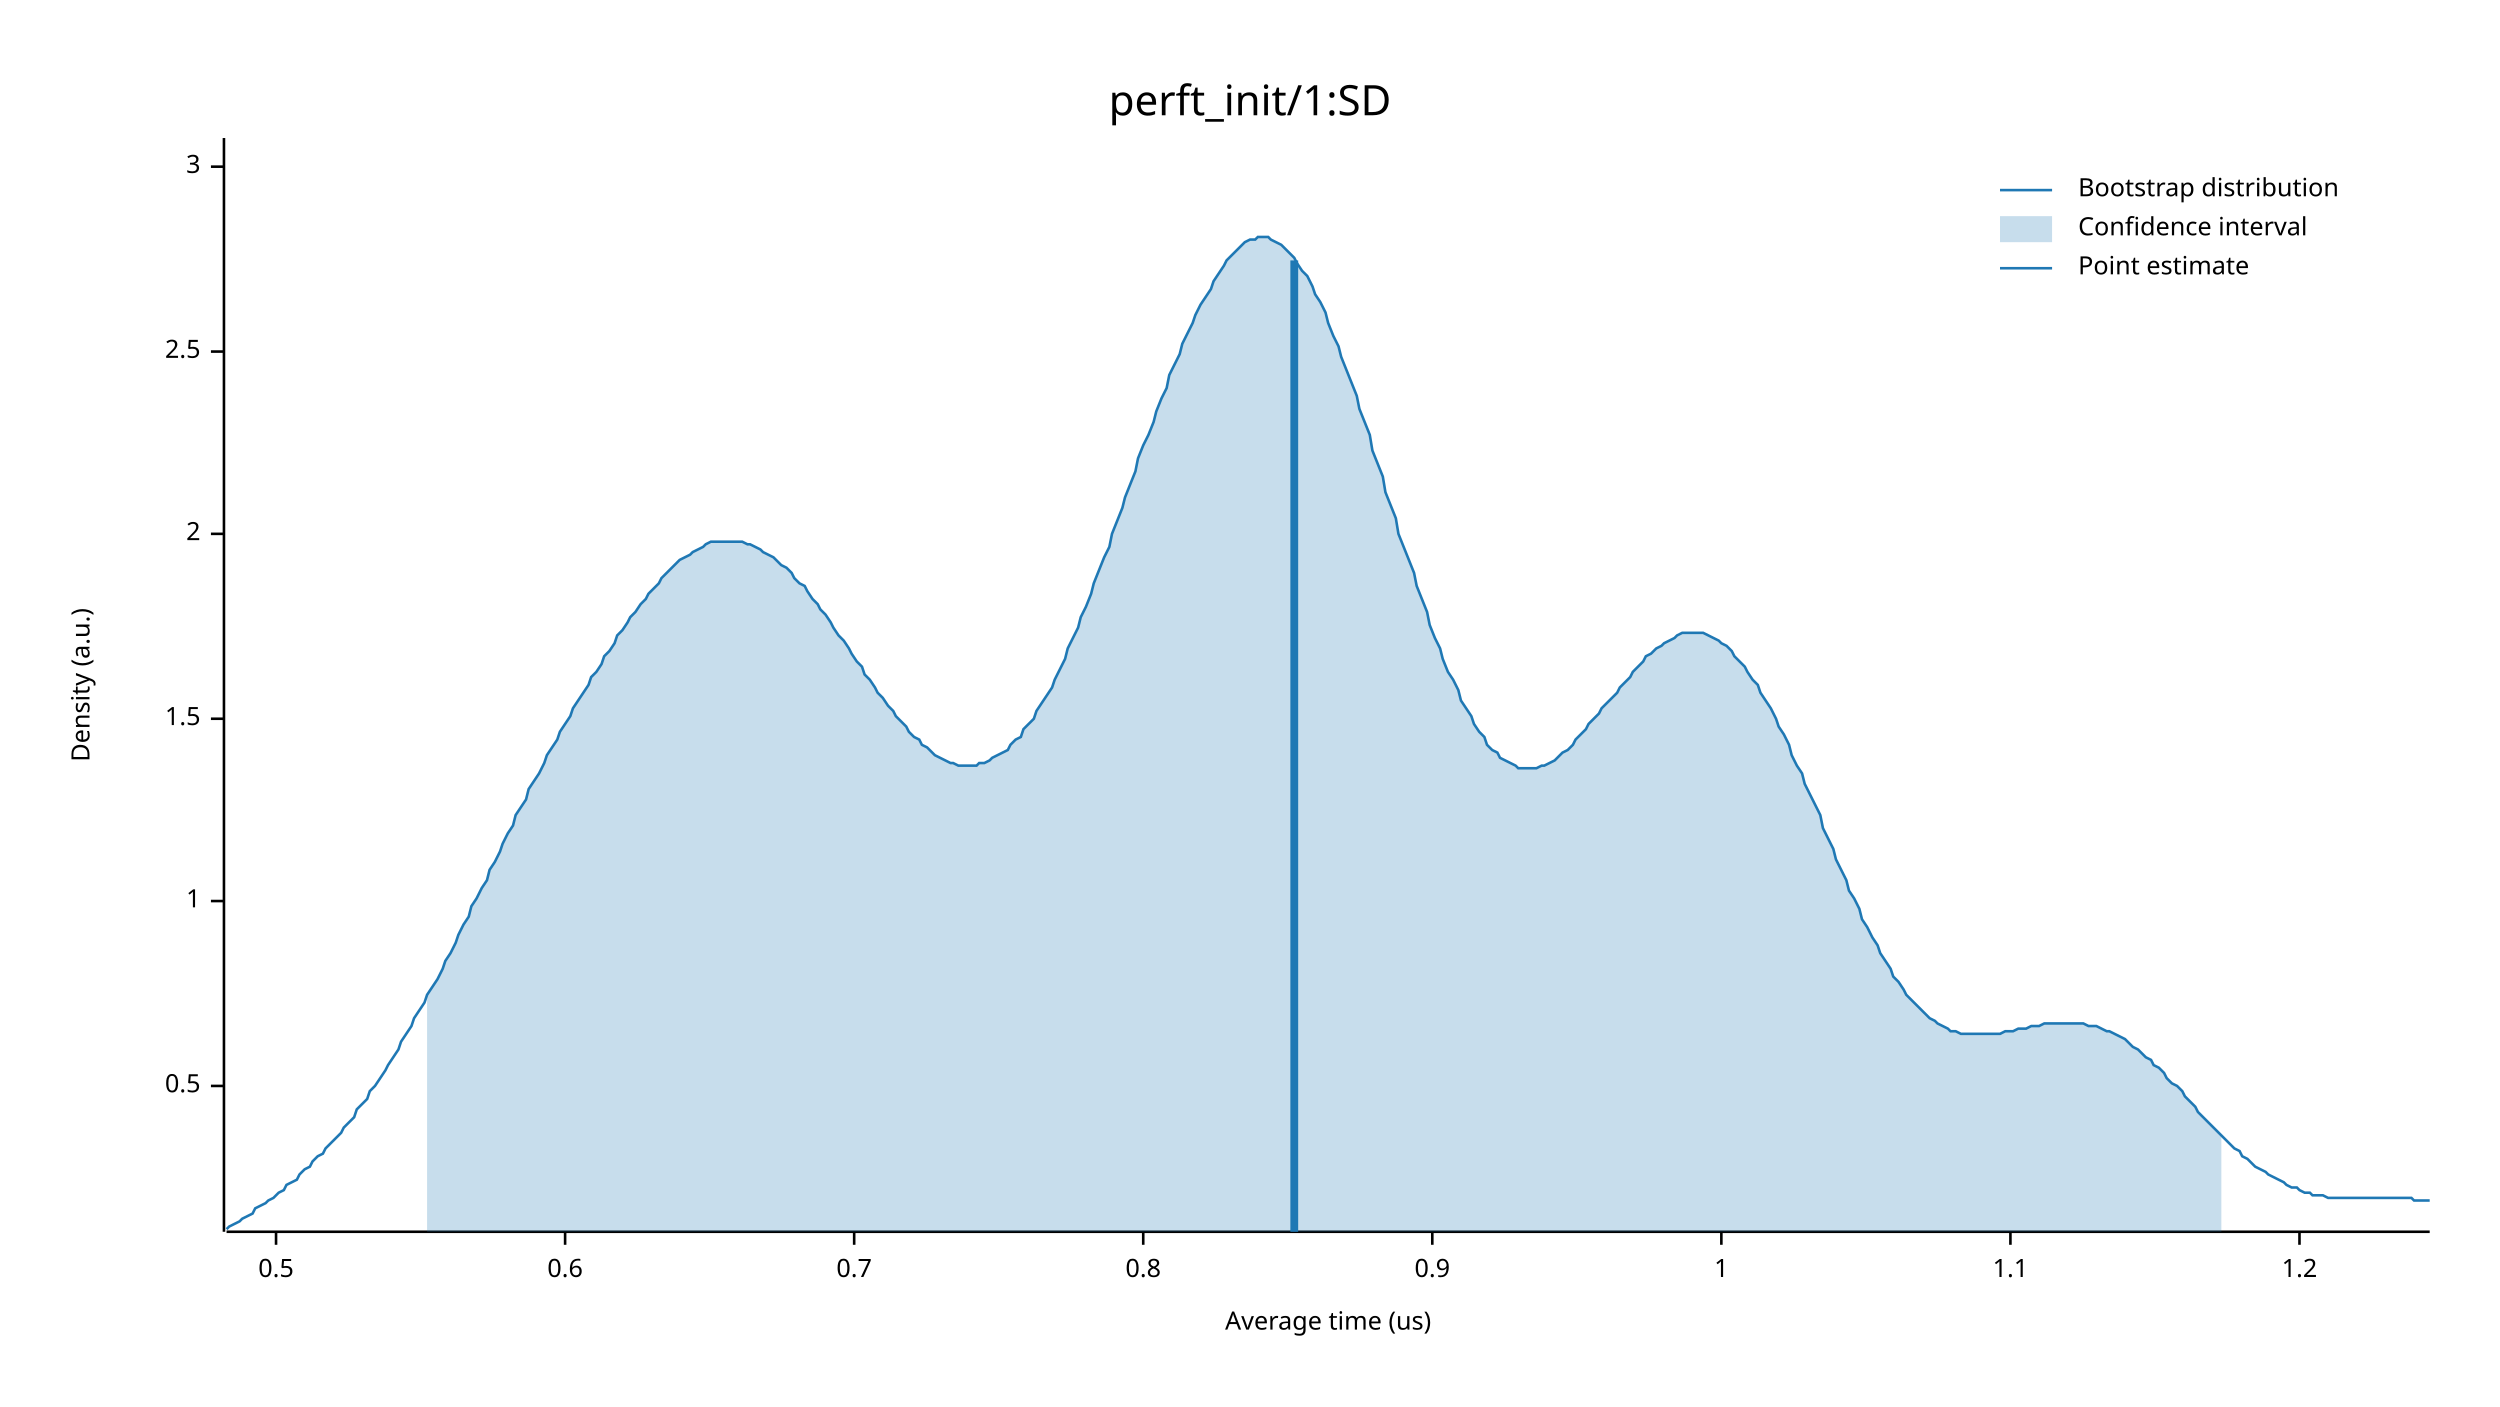
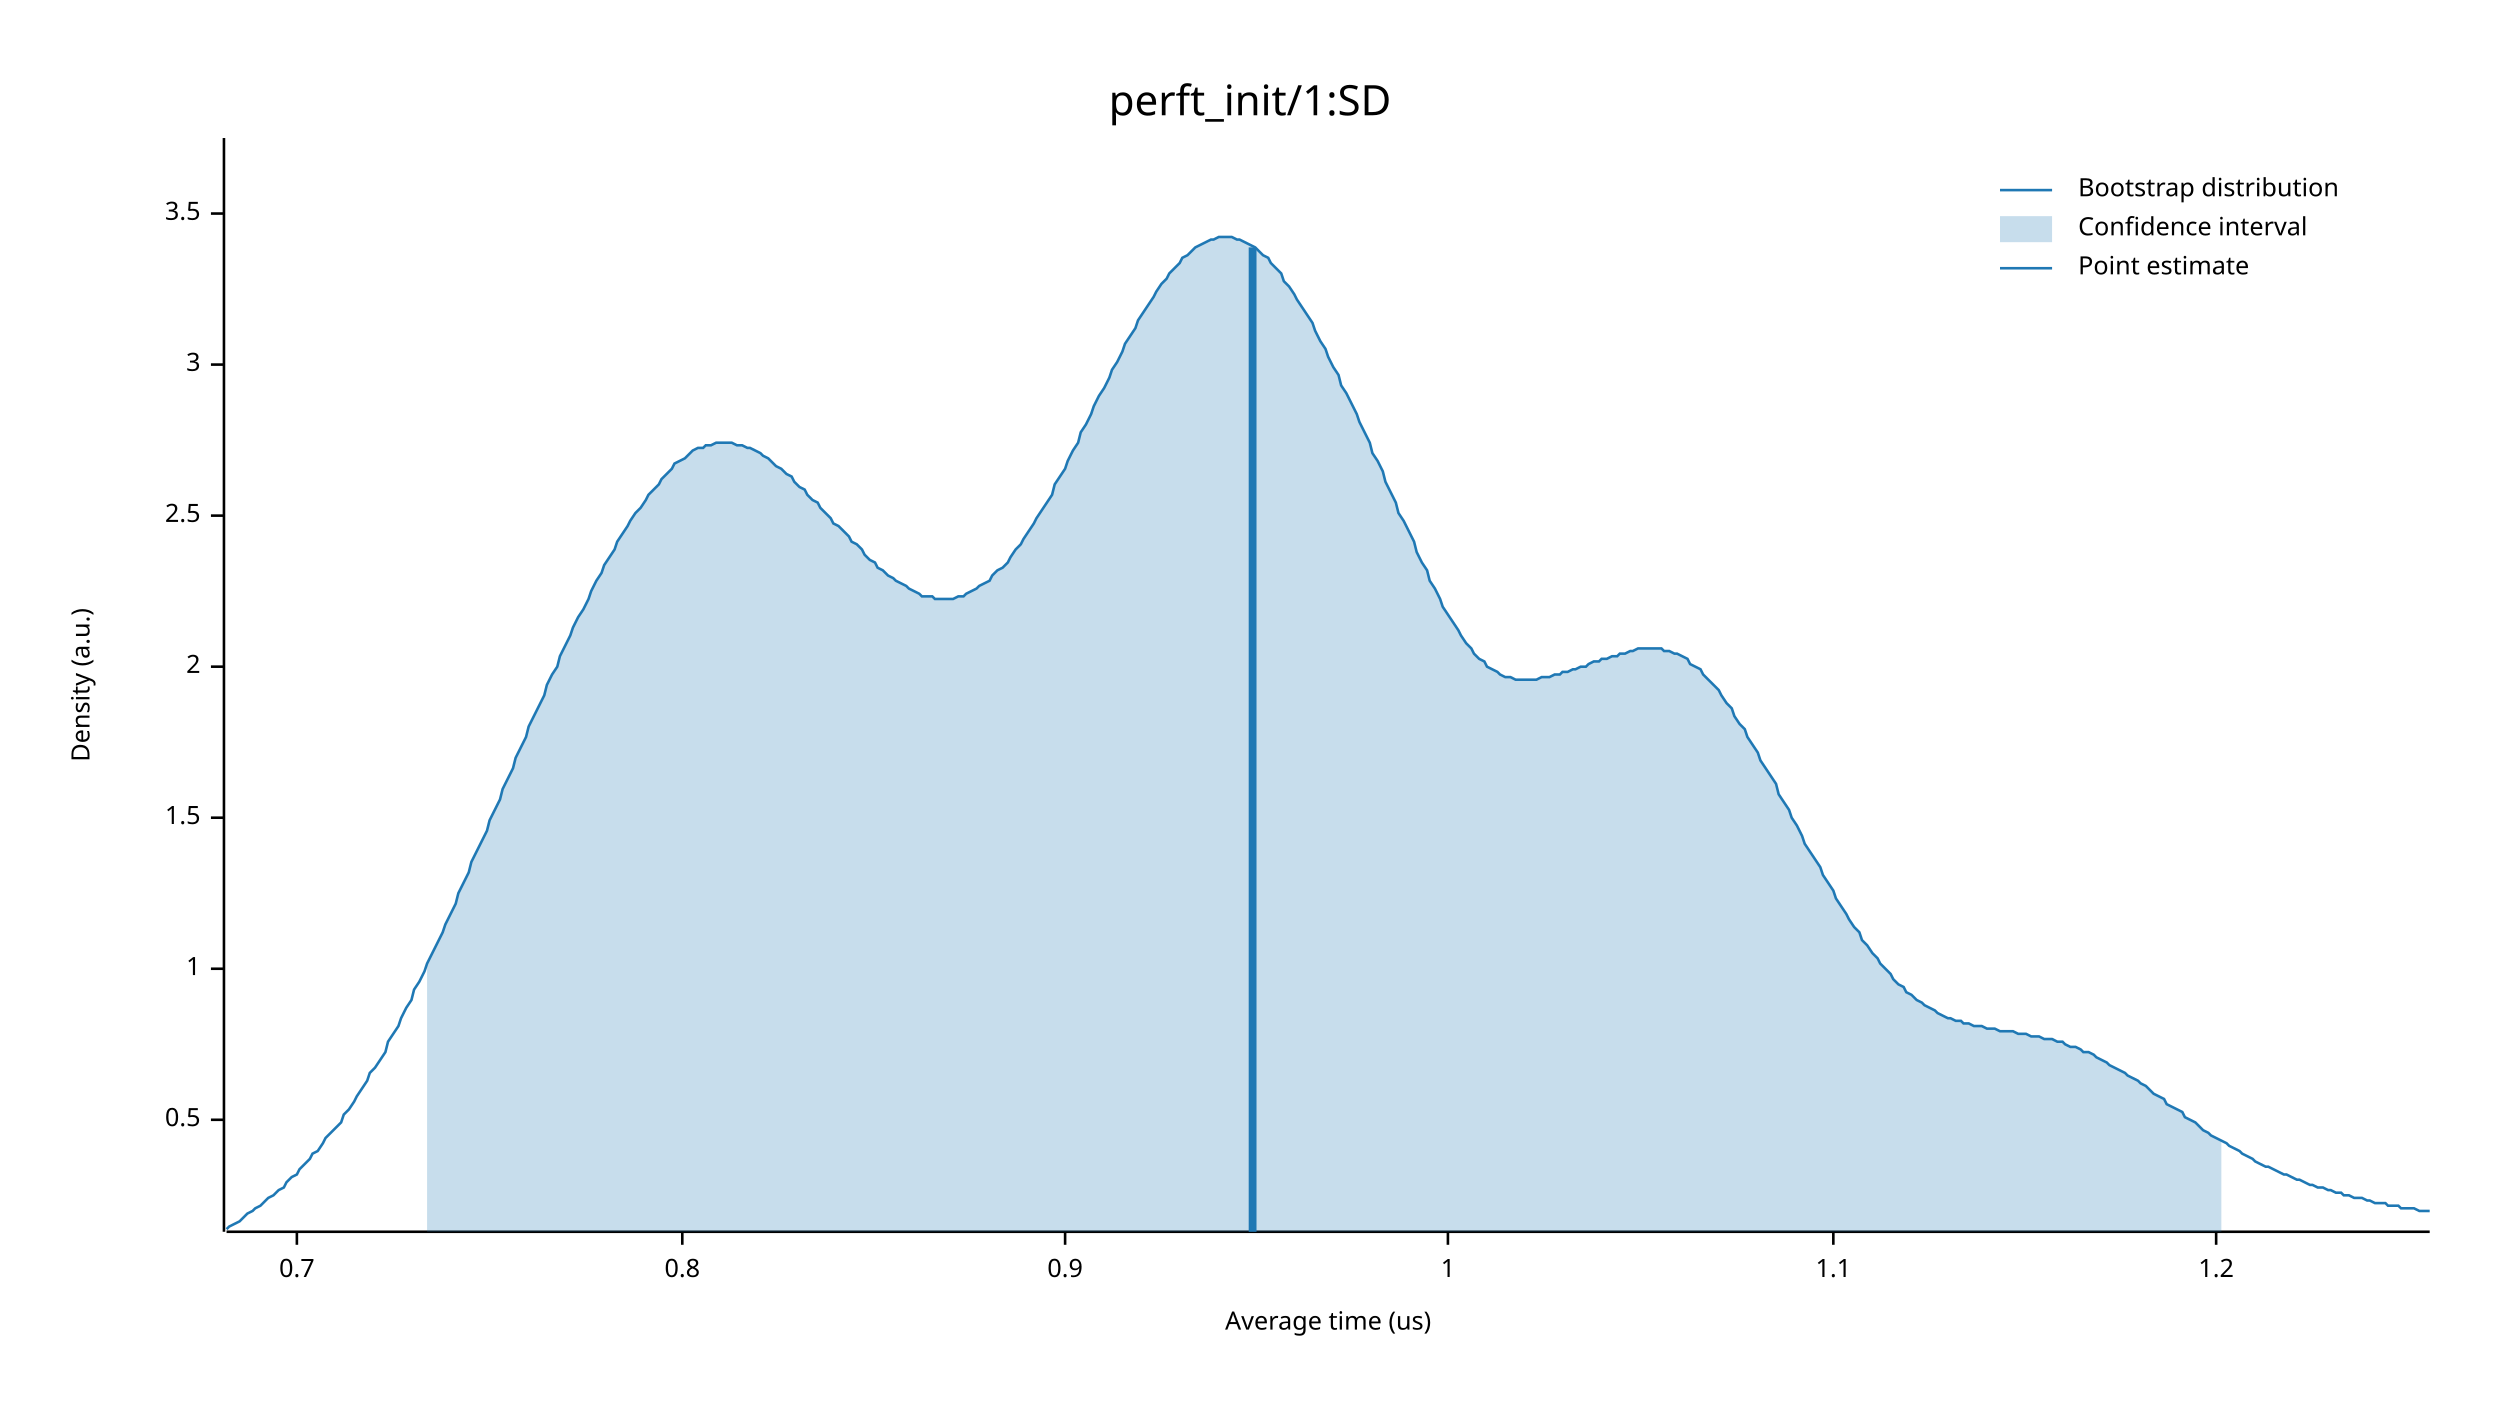
<svg xmlns="http://www.w3.org/2000/svg" width="960" height="540" viewBox="0 0 960 540">
  <text x="480" y="32" dy="0.76em" text-anchor="middle" font-family="sans-serif" font-size="16.129" opacity="1" fill="#000000">
perft_init/1:SD
</text>
  <text x="27" y="263" dy="0.76em" text-anchor="middle" font-family="sans-serif" font-size="9.677" opacity="1" fill="#000000" transform="rotate(270, 27, 263)">
Density (a.u.)
</text>
  <text x="510" y="513" dy="-0.5ex" text-anchor="middle" font-family="sans-serif" font-size="9.677" opacity="1" fill="#000000">
Average time (us)
</text>
  <polyline fill="none" opacity="1" stroke="#000000" stroke-width="1" points="86,53 86,473 " />
-   <text x="77" y="417" dy="0.5ex" text-anchor="end" font-family="sans-serif" font-size="9.677" opacity="1" fill="#000000">
+   <text x="77" y="430" dy="0.5ex" text-anchor="end" font-family="sans-serif" font-size="9.677" opacity="1" fill="#000000">
0.5
</text>
-   <polyline fill="none" opacity="1" stroke="#000000" stroke-width="1" points="81,417 86,417 " />
-   <text x="77" y="346" dy="0.5ex" text-anchor="end" font-family="sans-serif" font-size="9.677" opacity="1" fill="#000000">
+   <polyline fill="none" opacity="1" stroke="#000000" stroke-width="1" points="81,430 86,430 " />
+   <text x="77" y="372" dy="0.5ex" text-anchor="end" font-family="sans-serif" font-size="9.677" opacity="1" fill="#000000">
1
</text>
-   <polyline fill="none" opacity="1" stroke="#000000" stroke-width="1" points="81,346 86,346 " />
-   <text x="77" y="276" dy="0.5ex" text-anchor="end" font-family="sans-serif" font-size="9.677" opacity="1" fill="#000000">
+   <polyline fill="none" opacity="1" stroke="#000000" stroke-width="1" points="81,372 86,372 " />
+   <text x="77" y="314" dy="0.5ex" text-anchor="end" font-family="sans-serif" font-size="9.677" opacity="1" fill="#000000">
1.5
</text>
-   <polyline fill="none" opacity="1" stroke="#000000" stroke-width="1" points="81,276 86,276 " />
-   <text x="77" y="205" dy="0.5ex" text-anchor="end" font-family="sans-serif" font-size="9.677" opacity="1" fill="#000000">
+   <polyline fill="none" opacity="1" stroke="#000000" stroke-width="1" points="81,314 86,314 " />
+   <text x="77" y="256" dy="0.5ex" text-anchor="end" font-family="sans-serif" font-size="9.677" opacity="1" fill="#000000">
2
</text>
-   <polyline fill="none" opacity="1" stroke="#000000" stroke-width="1" points="81,205 86,205 " />
-   <text x="77" y="135" dy="0.5ex" text-anchor="end" font-family="sans-serif" font-size="9.677" opacity="1" fill="#000000">
+   <polyline fill="none" opacity="1" stroke="#000000" stroke-width="1" points="81,256 86,256 " />
+   <text x="77" y="198" dy="0.5ex" text-anchor="end" font-family="sans-serif" font-size="9.677" opacity="1" fill="#000000">
2.5
</text>
-   <polyline fill="none" opacity="1" stroke="#000000" stroke-width="1" points="81,135 86,135 " />
-   <text x="77" y="64" dy="0.5ex" text-anchor="end" font-family="sans-serif" font-size="9.677" opacity="1" fill="#000000">
+   <polyline fill="none" opacity="1" stroke="#000000" stroke-width="1" points="81,198 86,198 " />
+   <text x="77" y="140" dy="0.5ex" text-anchor="end" font-family="sans-serif" font-size="9.677" opacity="1" fill="#000000">
3
</text>
-   <polyline fill="none" opacity="1" stroke="#000000" stroke-width="1" points="81,64 86,64 " />
+   <polyline fill="none" opacity="1" stroke="#000000" stroke-width="1" points="81,140 86,140 " />
+   <text x="77" y="82" dy="0.5ex" text-anchor="end" font-family="sans-serif" font-size="9.677" opacity="1" fill="#000000">
+ 3.5
+ </text>
+   <polyline fill="none" opacity="1" stroke="#000000" stroke-width="1" points="81,82 86,82 " />
  <polyline fill="none" opacity="1" stroke="#000000" stroke-width="1" points="87,473 933,473 " />
-   <text x="106" y="483" dy="0.76em" text-anchor="middle" font-family="sans-serif" font-size="9.677" opacity="1" fill="#000000">
- 0.5
- </text>
-   <polyline fill="none" opacity="1" stroke="#000000" stroke-width="1" points="106,473 106,478 " />
-   <text x="217" y="483" dy="0.76em" text-anchor="middle" font-family="sans-serif" font-size="9.677" opacity="1" fill="#000000">
- 0.6
- </text>
-   <polyline fill="none" opacity="1" stroke="#000000" stroke-width="1" points="217,473 217,478 " />
-   <text x="328" y="483" dy="0.76em" text-anchor="middle" font-family="sans-serif" font-size="9.677" opacity="1" fill="#000000">
+   <text x="114" y="483" dy="0.76em" text-anchor="middle" font-family="sans-serif" font-size="9.677" opacity="1" fill="#000000">
0.7
</text>
-   <polyline fill="none" opacity="1" stroke="#000000" stroke-width="1" points="328,473 328,478 " />
-   <text x="439" y="483" dy="0.76em" text-anchor="middle" font-family="sans-serif" font-size="9.677" opacity="1" fill="#000000">
+   <polyline fill="none" opacity="1" stroke="#000000" stroke-width="1" points="114,473 114,478 " />
+   <text x="262" y="483" dy="0.76em" text-anchor="middle" font-family="sans-serif" font-size="9.677" opacity="1" fill="#000000">
0.8
</text>
-   <polyline fill="none" opacity="1" stroke="#000000" stroke-width="1" points="439,473 439,478 " />
-   <text x="550" y="483" dy="0.76em" text-anchor="middle" font-family="sans-serif" font-size="9.677" opacity="1" fill="#000000">
+   <polyline fill="none" opacity="1" stroke="#000000" stroke-width="1" points="262,473 262,478 " />
+   <text x="409" y="483" dy="0.76em" text-anchor="middle" font-family="sans-serif" font-size="9.677" opacity="1" fill="#000000">
0.9
</text>
-   <polyline fill="none" opacity="1" stroke="#000000" stroke-width="1" points="550,473 550,478 " />
-   <text x="661" y="483" dy="0.76em" text-anchor="middle" font-family="sans-serif" font-size="9.677" opacity="1" fill="#000000">
+   <polyline fill="none" opacity="1" stroke="#000000" stroke-width="1" points="409,473 409,478 " />
+   <text x="556" y="483" dy="0.76em" text-anchor="middle" font-family="sans-serif" font-size="9.677" opacity="1" fill="#000000">
1
</text>
-   <polyline fill="none" opacity="1" stroke="#000000" stroke-width="1" points="661,473 661,478 " />
-   <text x="772" y="483" dy="0.76em" text-anchor="middle" font-family="sans-serif" font-size="9.677" opacity="1" fill="#000000">
+   <polyline fill="none" opacity="1" stroke="#000000" stroke-width="1" points="556,473 556,478 " />
+   <text x="704" y="483" dy="0.76em" text-anchor="middle" font-family="sans-serif" font-size="9.677" opacity="1" fill="#000000">
1.1
</text>
-   <polyline fill="none" opacity="1" stroke="#000000" stroke-width="1" points="772,473 772,478 " />
-   <text x="883" y="483" dy="0.76em" text-anchor="middle" font-family="sans-serif" font-size="9.677" opacity="1" fill="#000000">
+   <polyline fill="none" opacity="1" stroke="#000000" stroke-width="1" points="704,473 704,478 " />
+   <text x="851" y="483" dy="0.76em" text-anchor="middle" font-family="sans-serif" font-size="9.677" opacity="1" fill="#000000">
1.2
</text>
-   <polyline fill="none" opacity="1" stroke="#000000" stroke-width="1" points="883,473 883,478 " />
-   <polyline fill="none" opacity="1" stroke="#1F78B4" stroke-width="1" points="87,472 88,471 90,470 92,469 93,468 95,467 97,466 98,464 100,463 102,462 103,461 105,460 107,458 109,457 110,455 112,454 114,453 115,451 117,449 119,448 120,446 122,444 124,443 125,441 127,439 129,437 131,435 132,433 134,431 136,429 137,426 139,424 141,422 142,419 144,417 146,414 148,411 149,409 151,406 153,403 154,400 156,397 158,394 159,391 161,388 163,385 164,382 166,379 168,376 170,372 171,369 173,366 175,362 176,359 178,355 180,352 181,348 183,345 185,341 187,338 188,334 190,331 192,327 193,324 195,320 197,317 198,313 200,310 202,307 203,303 205,300 207,297 209,293 210,290 212,287 214,284 215,281 217,278 219,275 220,272 222,269 224,266 226,263 227,260 229,258 231,255 232,252 234,250 236,247 237,244 239,242 241,239 242,237 244,235 246,232 248,230 249,228 251,226 253,224 254,222 256,220 258,218 259,217 261,215 263,214 265,213 266,212 268,211 270,210 271,209 273,208 275,208 276,208 278,208 280,208 281,208 283,208 285,208 287,209 288,209 290,210 292,211 293,212 295,213 297,214 298,215 300,217 302,218 304,220 305,222 307,224 309,225 310,227 312,230 314,232 315,234 317,236 319,239 320,241 322,244 324,246 326,249 327,251 329,254 331,256 332,259 334,261 336,264 337,266 339,268 341,271 343,273 344,275 346,277 348,279 349,281 351,283 353,284 354,286 356,287 358,289 359,290 361,291 363,292 365,293 366,293 368,294 370,294 371,294 373,294 375,294 376,293 378,293 380,292 381,291 383,290 385,289 387,288 388,286 390,284 392,283 393,280 395,278 397,276 398,273 400,270 402,267 404,264 405,261 407,257 409,253 410,249 412,245 414,241 415,237 417,233 419,228 420,224 422,219 424,214 426,210 427,205 429,200 431,195 432,191 434,186 436,181 437,176 439,171 441,167 443,162 444,158 446,153 448,149 449,144 451,140 453,136 454,132 456,128 458,124 459,121 461,117 463,114 465,111 466,108 468,105 470,102 471,100 473,98 475,96 476,95 478,93 480,92 482,92 483,91 485,91 487,91 488,92 490,93 492,94 493,95 495,97 497,99 498,101 500,104 502,106 504,110 505,113 507,116 509,120 510,124 512,129 514,133 515,137 517,142 519,147 521,152 522,157 524,162 526,167 527,173 529,178 531,183 532,189 534,194 536,199 537,205 539,210 541,215 543,220 544,225 546,230 548,235 549,240 551,245 553,249 554,253 556,258 558,261 560,265 561,269 563,272 565,275 566,278 568,281 570,283 571,286 573,288 575,289 576,291 578,292 580,293 582,294 583,295 585,295 587,295 588,295 590,295 592,294 593,294 595,293 597,292 599,290 600,289 602,288 604,286 605,284 607,282 609,280 610,278 612,276 614,274 615,272 617,270 619,268 621,266 622,264 624,262 626,260 627,258 629,256 631,254 632,252 634,251 636,249 638,248 639,247 641,246 643,245 644,244 646,243 648,243 649,243 651,243 653,243 654,243 656,244 658,245 660,246 661,247 663,248 665,250 666,252 668,254 670,256 671,258 673,261 675,263 676,266 678,269 680,272 682,276 683,279 685,282 687,286 688,290 690,294 692,297 693,301 695,305 697,309 699,313 700,318 702,322 704,326 705,330 707,334 709,338 710,342 712,345 714,349 715,353 717,356 719,360 721,363 722,366 724,369 726,372 727,375 729,377 731,380 732,382 734,384 736,386 738,388 739,389 741,391 743,392 744,393 746,394 748,395 749,396 751,396 753,397 754,397 756,397 758,397 760,397 761,397 763,397 765,397 766,397 768,397 770,396 771,396 773,396 775,395 777,395 778,395 780,394 782,394 783,394 785,393 787,393 788,393 790,393 792,393 793,393 795,393 797,393 799,393 800,393 802,394 804,394 805,394 807,395 809,396 810,396 812,397 814,398 816,399 817,400 819,402 821,403 822,404 824,406 826,407 827,409 829,410 831,412 832,414 834,416 836,417 838,419 839,421 841,423 843,425 844,427 846,429 848,431 849,432 851,434 853,436 855,438 856,439 858,441 860,442 861,444 863,445 865,447 866,448 868,449 870,450 871,451 873,452 875,453 877,454 878,455 880,456 882,456 883,457 885,458 887,458 888,459 890,459 892,459 894,460 895,460 897,460 899,460 900,460 902,460 904,460 905,460 907,460 909,460 910,460 912,460 914,460 916,460 917,460 919,460 921,460 922,460 924,460 926,460 927,461 929,461 931,461 933,461 " />
-   <polygon opacity="0.25" fill="#1F78B4" points="164,382 166,379 168,376 170,372 171,369 173,366 175,362 176,359 178,355 180,352 181,348 183,345 185,341 187,338 188,334 190,331 192,327 193,324 195,320 197,317 198,313 200,310 202,307 203,303 205,300 207,297 209,293 210,290 212,287 214,284 215,281 217,278 219,275 220,272 222,269 224,266 226,263 227,260 229,258 231,255 232,252 234,250 236,247 237,244 239,242 241,239 242,237 244,235 246,232 248,230 249,228 251,226 253,224 254,222 256,220 258,218 259,217 261,215 263,214 265,213 266,212 268,211 270,210 271,209 273,208 275,208 276,208 278,208 280,208 281,208 283,208 285,208 287,209 288,209 290,210 292,211 293,212 295,213 297,214 298,215 300,217 302,218 304,220 305,222 307,224 309,225 310,227 312,230 314,232 315,234 317,236 319,239 320,241 322,244 324,246 326,249 327,251 329,254 331,256 332,259 334,261 336,264 337,266 339,268 341,271 343,273 344,275 346,277 348,279 349,281 351,283 353,284 354,286 356,287 358,289 359,290 361,291 363,292 365,293 366,293 368,294 370,294 371,294 373,294 375,294 376,293 378,293 380,292 381,291 383,290 385,289 387,288 388,286 390,284 392,283 393,280 395,278 397,276 398,273 400,270 402,267 404,264 405,261 407,257 409,253 410,249 412,245 414,241 415,237 417,233 419,228 420,224 422,219 424,214 426,210 427,205 429,200 431,195 432,191 434,186 436,181 437,176 439,171 441,167 443,162 444,158 446,153 448,149 449,144 451,140 453,136 454,132 456,128 458,124 459,121 461,117 463,114 465,111 466,108 468,105 470,102 471,100 473,98 475,96 476,95 478,93 480,92 482,92 483,91 485,91 487,91 488,92 490,93 492,94 493,95 495,97 497,99 498,101 500,104 502,106 504,110 505,113 507,116 509,120 510,124 512,129 514,133 515,137 517,142 519,147 521,152 522,157 524,162 526,167 527,173 529,178 531,183 532,189 534,194 536,199 537,205 539,210 541,215 543,220 544,225 546,230 548,235 549,240 551,245 553,249 554,253 556,258 558,261 560,265 561,269 563,272 565,275 566,278 568,281 570,283 571,286 573,288 575,289 576,291 578,292 580,293 582,294 583,295 585,295 587,295 588,295 590,295 592,294 593,294 595,293 597,292 599,290 600,289 602,288 604,286 605,284 607,282 609,280 610,278 612,276 614,274 615,272 617,270 619,268 621,266 622,264 624,262 626,260 627,258 629,256 631,254 632,252 634,251 636,249 638,248 639,247 641,246 643,245 644,244 646,243 648,243 649,243 651,243 653,243 654,243 656,244 658,245 660,246 661,247 663,248 665,250 666,252 668,254 670,256 671,258 673,261 675,263 676,266 678,269 680,272 682,276 683,279 685,282 687,286 688,290 690,294 692,297 693,301 695,305 697,309 699,313 700,318 702,322 704,326 705,330 707,334 709,338 710,342 712,345 714,349 715,353 717,356 719,360 721,363 722,366 724,369 726,372 727,375 729,377 731,380 732,382 734,384 736,386 738,388 739,389 741,391 743,392 744,393 746,394 748,395 749,396 751,396 753,397 754,397 756,397 758,397 760,397 761,397 763,397 765,397 766,397 768,397 770,396 771,396 773,396 775,395 777,395 778,395 780,394 782,394 783,394 785,393 787,393 788,393 790,393 792,393 793,393 795,393 797,393 799,393 800,393 802,394 804,394 805,394 807,395 809,396 810,396 812,397 814,398 816,399 817,400 819,402 821,403 822,404 824,406 826,407 827,409 829,410 831,412 832,414 834,416 836,417 838,419 839,421 841,423 843,425 844,427 846,429 848,431 849,432 851,434 853,436 853,473 164,473 " />
-   <polyline fill="none" opacity="1" stroke="#1F78B4" stroke-width="3" points="497,473 497,100 " />
+   <polyline fill="none" opacity="1" stroke="#000000" stroke-width="1" points="851,473 851,478 " />
+   <polyline fill="none" opacity="1" stroke="#1F78B4" stroke-width="1" points="87,472 88,471 90,470 92,469 93,468 95,466 97,465 98,464 100,463 102,461 103,460 105,459 107,457 109,456 110,454 112,452 114,451 115,449 117,447 119,445 120,443 122,442 124,439 125,437 127,435 129,433 131,431 132,428 134,426 136,423 137,421 139,418 141,415 142,412 144,410 146,407 148,404 149,400 151,397 153,394 154,391 156,387 158,384 159,380 161,377 163,373 164,370 166,366 168,362 170,358 171,355 173,351 175,347 176,343 178,339 180,335 181,331 183,327 185,323 187,319 188,315 190,311 192,307 193,303 195,299 197,295 198,291 200,287 202,283 203,279 205,275 207,271 209,267 210,263 212,259 214,256 215,252 217,248 219,244 220,241 222,237 224,234 226,230 227,227 229,223 231,220 232,217 234,214 236,211 237,208 239,205 241,202 242,200 244,197 246,195 248,192 249,190 251,188 253,186 254,184 256,182 258,180 259,178 261,177 263,176 265,174 266,173 268,172 270,172 271,171 273,171 275,170 276,170 278,170 280,170 281,170 283,171 285,171 287,172 288,172 290,173 292,174 293,175 295,176 297,178 298,179 300,180 302,182 304,183 305,185 307,187 309,188 310,190 312,192 314,193 315,195 317,197 319,199 320,201 322,202 324,204 326,206 327,208 329,209 331,211 332,213 334,215 336,216 337,218 339,219 341,221 343,222 344,223 346,224 348,225 349,226 351,227 353,228 354,229 356,229 358,229 359,230 361,230 363,230 365,230 366,230 368,229 370,229 371,228 373,227 375,226 376,225 378,224 380,223 381,221 383,219 385,218 387,216 388,214 390,211 392,209 393,207 395,204 397,201 398,199 400,196 402,193 404,190 405,186 407,183 409,180 410,177 412,173 414,170 415,166 417,163 419,159 420,156 422,152 424,149 426,145 427,142 429,139 431,135 432,132 434,129 436,126 437,123 439,120 441,117 443,114 444,112 446,109 448,107 449,105 451,103 453,101 454,99 456,98 458,96 459,95 461,94 463,93 465,92 466,92 468,91 470,91 471,91 473,91 475,92 476,92 478,93 480,94 482,95 483,96 485,98 487,99 488,101 490,103 492,105 493,108 495,110 497,113 498,115 500,118 502,121 504,124 505,127 507,131 509,134 510,137 512,141 514,144 515,148 517,151 519,155 521,159 522,162 524,166 526,170 527,174 529,177 531,181 532,185 534,189 536,193 537,197 539,200 541,204 543,208 544,212 546,216 548,219 549,223 551,226 553,230 554,233 556,236 558,239 560,242 561,244 563,247 565,249 566,251 568,253 570,254 571,256 573,257 575,258 576,259 578,260 580,260 582,261 583,261 585,261 587,261 588,261 590,261 592,260 593,260 595,260 597,259 599,259 600,258 602,258 604,257 605,257 607,256 609,256 610,255 612,254 614,254 615,253 617,253 619,252 621,252 622,251 624,251 626,250 627,250 629,249 631,249 632,249 634,249 636,249 638,249 639,250 641,250 643,251 644,251 646,252 648,253 649,255 651,256 653,257 654,259 656,261 658,263 660,265 661,267 663,270 665,272 666,275 668,278 670,280 671,283 673,286 675,289 676,292 678,295 680,298 682,301 683,305 685,308 687,311 688,314 690,317 692,321 693,324 695,327 697,330 699,333 700,336 702,339 704,342 705,345 707,348 709,351 710,353 712,356 714,358 715,361 717,363 719,366 721,368 722,370 724,372 726,374 727,376 729,378 731,379 732,381 734,382 736,384 738,385 739,386 741,387 743,388 744,389 746,390 748,391 749,391 751,392 753,392 754,393 756,393 758,394 760,394 761,394 763,395 765,395 766,395 768,396 770,396 771,396 773,396 775,397 777,397 778,397 780,398 782,398 783,398 785,399 787,399 788,399 790,400 792,400 793,401 795,402 797,402 799,403 800,404 802,404 804,405 805,406 807,407 809,408 810,409 812,410 814,411 816,412 817,413 819,414 821,415 822,416 824,417 826,419 827,420 829,421 831,422 832,424 834,425 836,426 838,427 839,429 841,430 843,431 844,432 846,434 848,435 849,436 851,437 853,438 855,439 856,440 858,441 860,442 861,443 863,444 865,445 866,446 868,447 870,448 871,448 873,449 875,450 877,451 878,451 880,452 882,453 883,453 885,454 887,455 888,455 890,456 892,456 894,457 895,457 897,458 899,458 900,459 902,459 904,460 905,460 907,460 909,461 910,461 912,462 914,462 916,462 917,463 919,463 921,463 922,464 924,464 926,464 927,464 929,465 931,465 933,465 " />
+   <polygon opacity="0.25" fill="#1F78B4" points="164,370 166,366 168,362 170,358 171,355 173,351 175,347 176,343 178,339 180,335 181,331 183,327 185,323 187,319 188,315 190,311 192,307 193,303 195,299 197,295 198,291 200,287 202,283 203,279 205,275 207,271 209,267 210,263 212,259 214,256 215,252 217,248 219,244 220,241 222,237 224,234 226,230 227,227 229,223 231,220 232,217 234,214 236,211 237,208 239,205 241,202 242,200 244,197 246,195 248,192 249,190 251,188 253,186 254,184 256,182 258,180 259,178 261,177 263,176 265,174 266,173 268,172 270,172 271,171 273,171 275,170 276,170 278,170 280,170 281,170 283,171 285,171 287,172 288,172 290,173 292,174 293,175 295,176 297,178 298,179 300,180 302,182 304,183 305,185 307,187 309,188 310,190 312,192 314,193 315,195 317,197 319,199 320,201 322,202 324,204 326,206 327,208 329,209 331,211 332,213 334,215 336,216 337,218 339,219 341,221 343,222 344,223 346,224 348,225 349,226 351,227 353,228 354,229 356,229 358,229 359,230 361,230 363,230 365,230 366,230 368,229 370,229 371,228 373,227 375,226 376,225 378,224 380,223 381,221 383,219 385,218 387,216 388,214 390,211 392,209 393,207 395,204 397,201 398,199 400,196 402,193 404,190 405,186 407,183 409,180 410,177 412,173 414,170 415,166 417,163 419,159 420,156 422,152 424,149 426,145 427,142 429,139 431,135 432,132 434,129 436,126 437,123 439,120 441,117 443,114 444,112 446,109 448,107 449,105 451,103 453,101 454,99 456,98 458,96 459,95 461,94 463,93 465,92 466,92 468,91 470,91 471,91 473,91 475,92 476,92 478,93 480,94 482,95 483,96 485,98 487,99 488,101 490,103 492,105 493,108 495,110 497,113 498,115 500,118 502,121 504,124 505,127 507,131 509,134 510,137 512,141 514,144 515,148 517,151 519,155 521,159 522,162 524,166 526,170 527,174 529,177 531,181 532,185 534,189 536,193 537,197 539,200 541,204 543,208 544,212 546,216 548,219 549,223 551,226 553,230 554,233 556,236 558,239 560,242 561,244 563,247 565,249 566,251 568,253 570,254 571,256 573,257 575,258 576,259 578,260 580,260 582,261 583,261 585,261 587,261 588,261 590,261 592,260 593,260 595,260 597,259 599,259 600,258 602,258 604,257 605,257 607,256 609,256 610,255 612,254 614,254 615,253 617,253 619,252 621,252 622,251 624,251 626,250 627,250 629,249 631,249 632,249 634,249 636,249 638,249 639,250 641,250 643,251 644,251 646,252 648,253 649,255 651,256 653,257 654,259 656,261 658,263 660,265 661,267 663,270 665,272 666,275 668,278 670,280 671,283 673,286 675,289 676,292 678,295 680,298 682,301 683,305 685,308 687,311 688,314 690,317 692,321 693,324 695,327 697,330 699,333 700,336 702,339 704,342 705,345 707,348 709,351 710,353 712,356 714,358 715,361 717,363 719,366 721,368 722,370 724,372 726,374 727,376 729,378 731,379 732,381 734,382 736,384 738,385 739,386 741,387 743,388 744,389 746,390 748,391 749,391 751,392 753,392 754,393 756,393 758,394 760,394 761,394 763,395 765,395 766,395 768,396 770,396 771,396 773,396 775,397 777,397 778,397 780,398 782,398 783,398 785,399 787,399 788,399 790,400 792,400 793,401 795,402 797,402 799,403 800,404 802,404 804,405 805,406 807,407 809,408 810,409 812,410 814,411 816,412 817,413 819,414 821,415 822,416 824,417 826,419 827,420 829,421 831,422 832,424 834,425 836,426 838,427 839,429 841,430 843,431 844,432 846,434 848,435 849,436 851,437 853,438 853,473 164,473 " />
+   <polyline fill="none" opacity="1" stroke="#1F78B4" stroke-width="3" points="481,473 481,95 " />
  <text x="798" y="68" dy="0.76em" text-anchor="start" font-family="sans-serif" font-size="9.677" opacity="1" fill="#000000">
Bootstrap distribution
</text>
  <text x="798" y="83" dy="0.76em" text-anchor="start" font-family="sans-serif" font-size="9.677" opacity="1" fill="#000000">
Confidence interval
</text>
  <text x="798" y="98" dy="0.76em" text-anchor="start" font-family="sans-serif" font-size="9.677" opacity="1" fill="#000000">
Point estimate
</text>
  <polyline fill="none" opacity="1" stroke="#1F78B4" stroke-width="1" points="768,73 788,73 " />
  <rect x="768" y="83" width="20" height="10" opacity="0.25" fill="#1F78B4" stroke="none" />
  <polyline fill="none" opacity="1" stroke="#1F78B4" stroke-width="1" points="768,103 788,103 " />
</svg>
